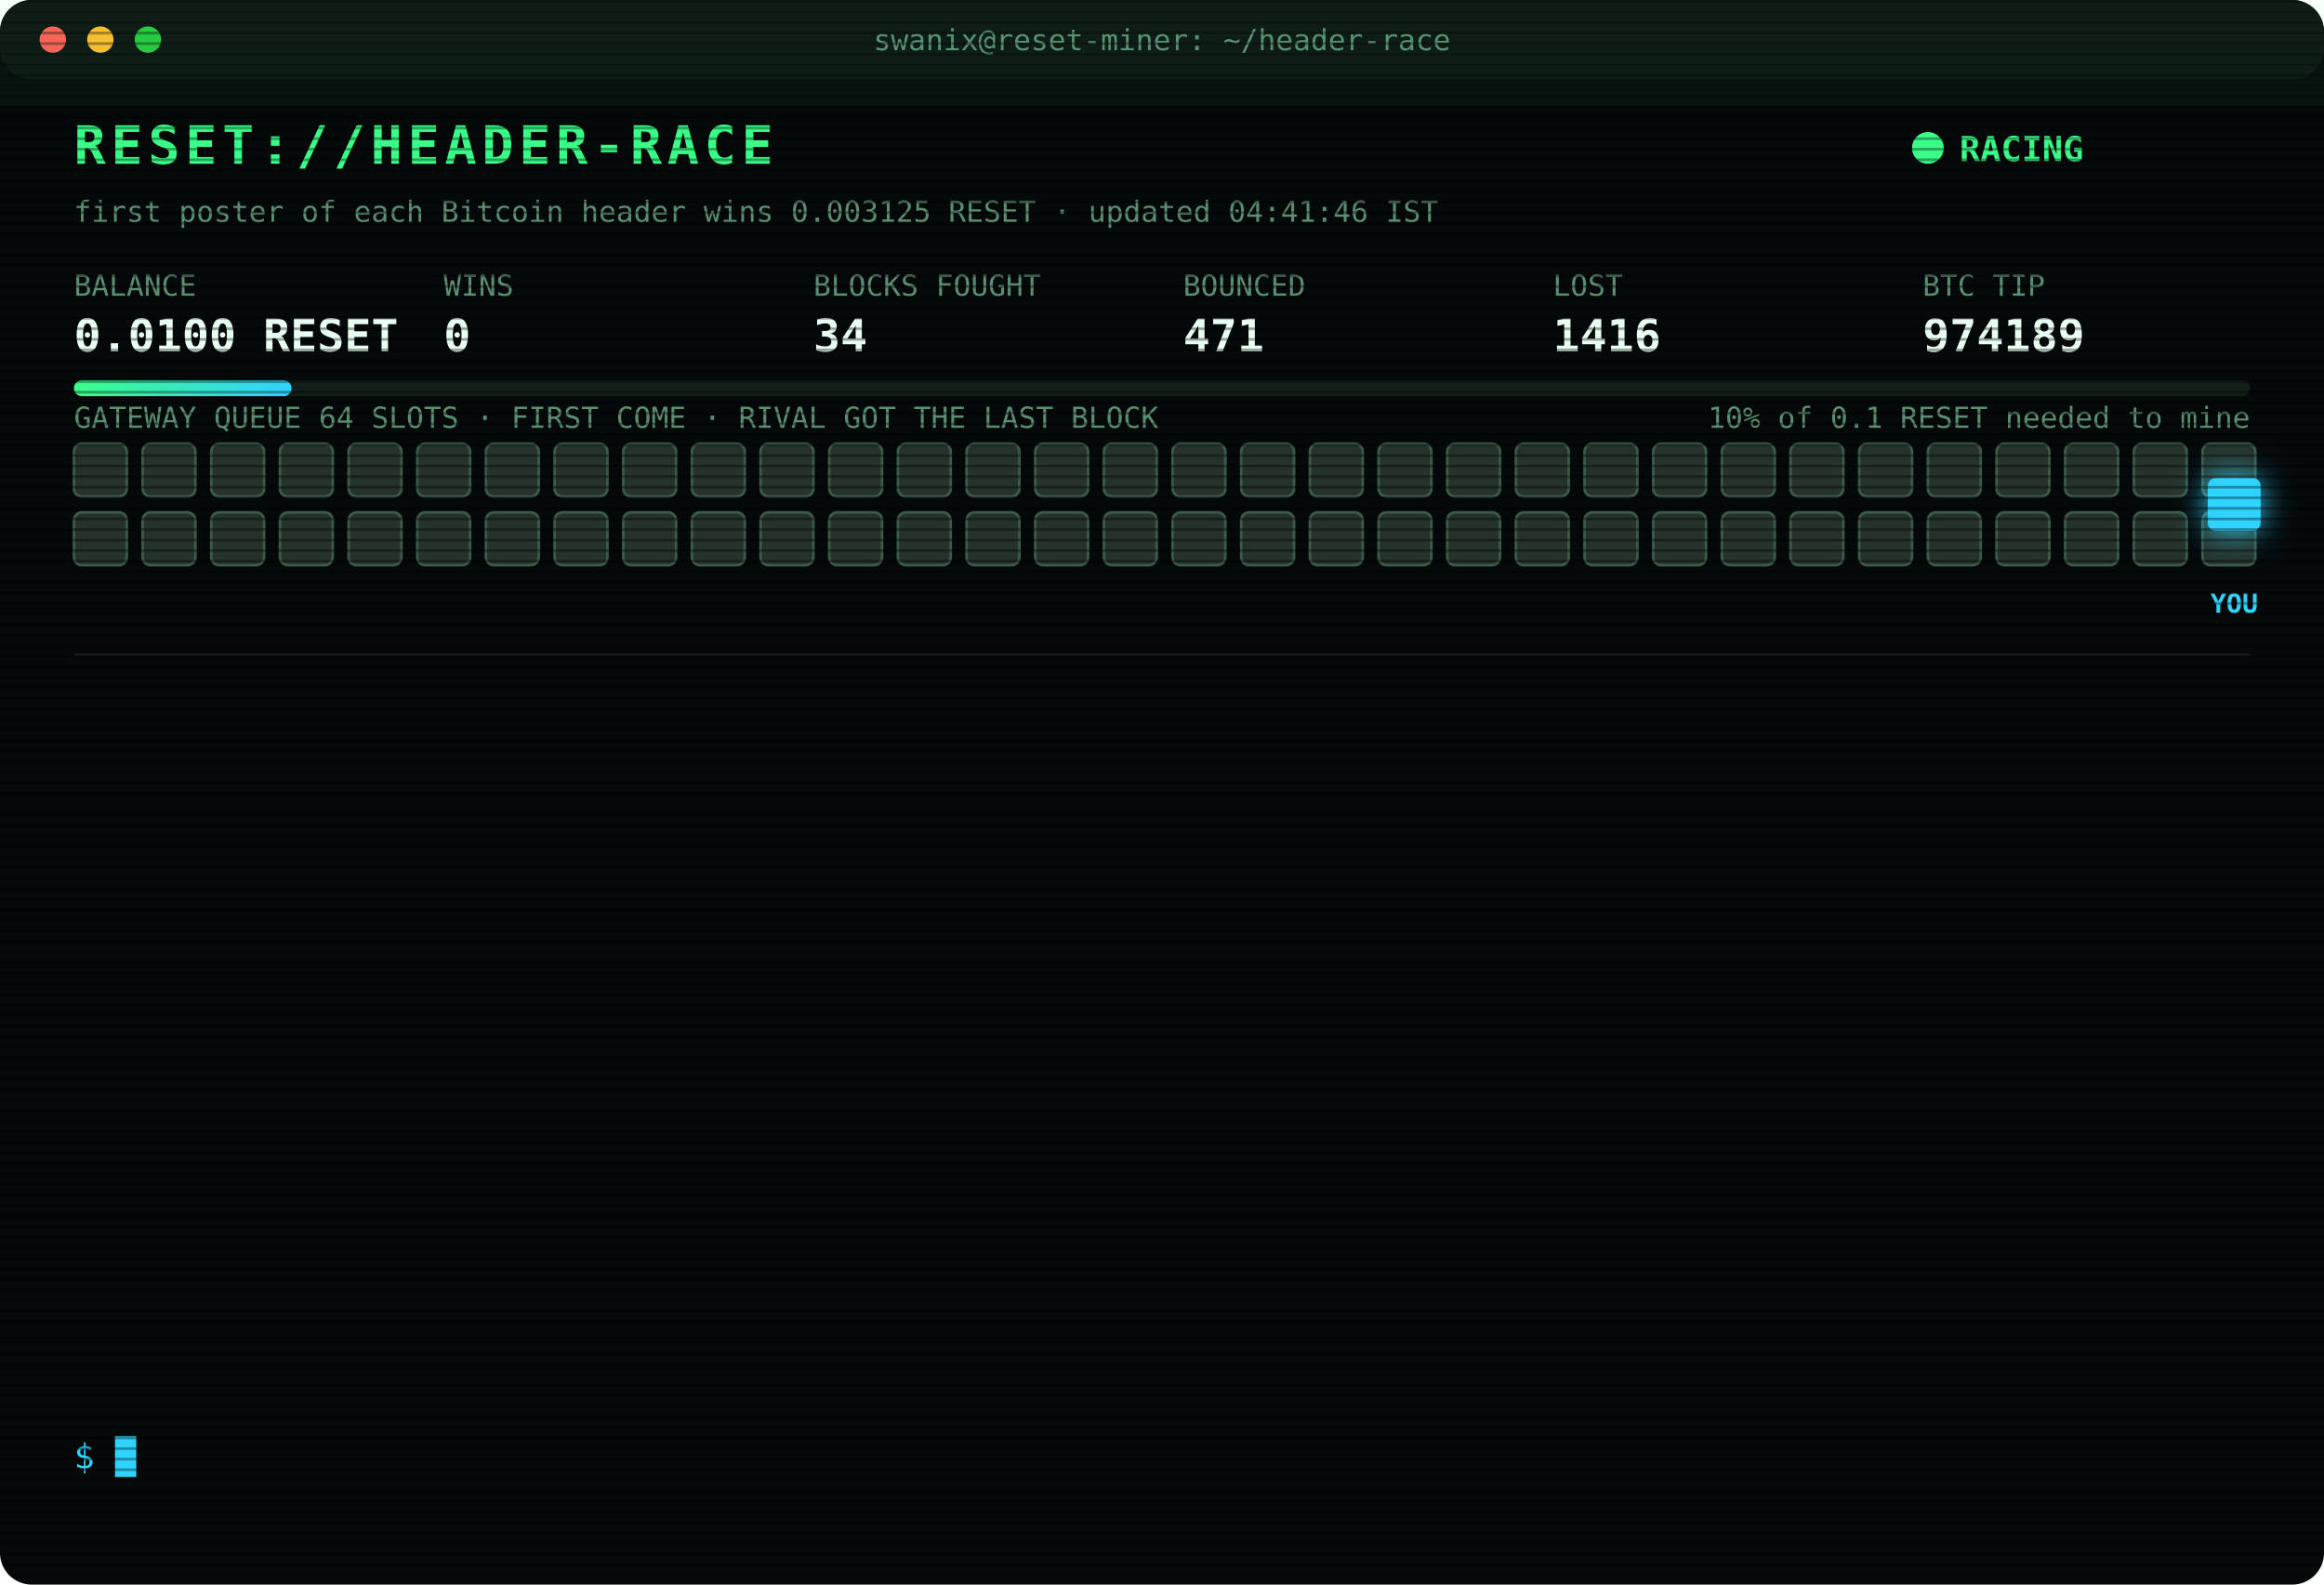
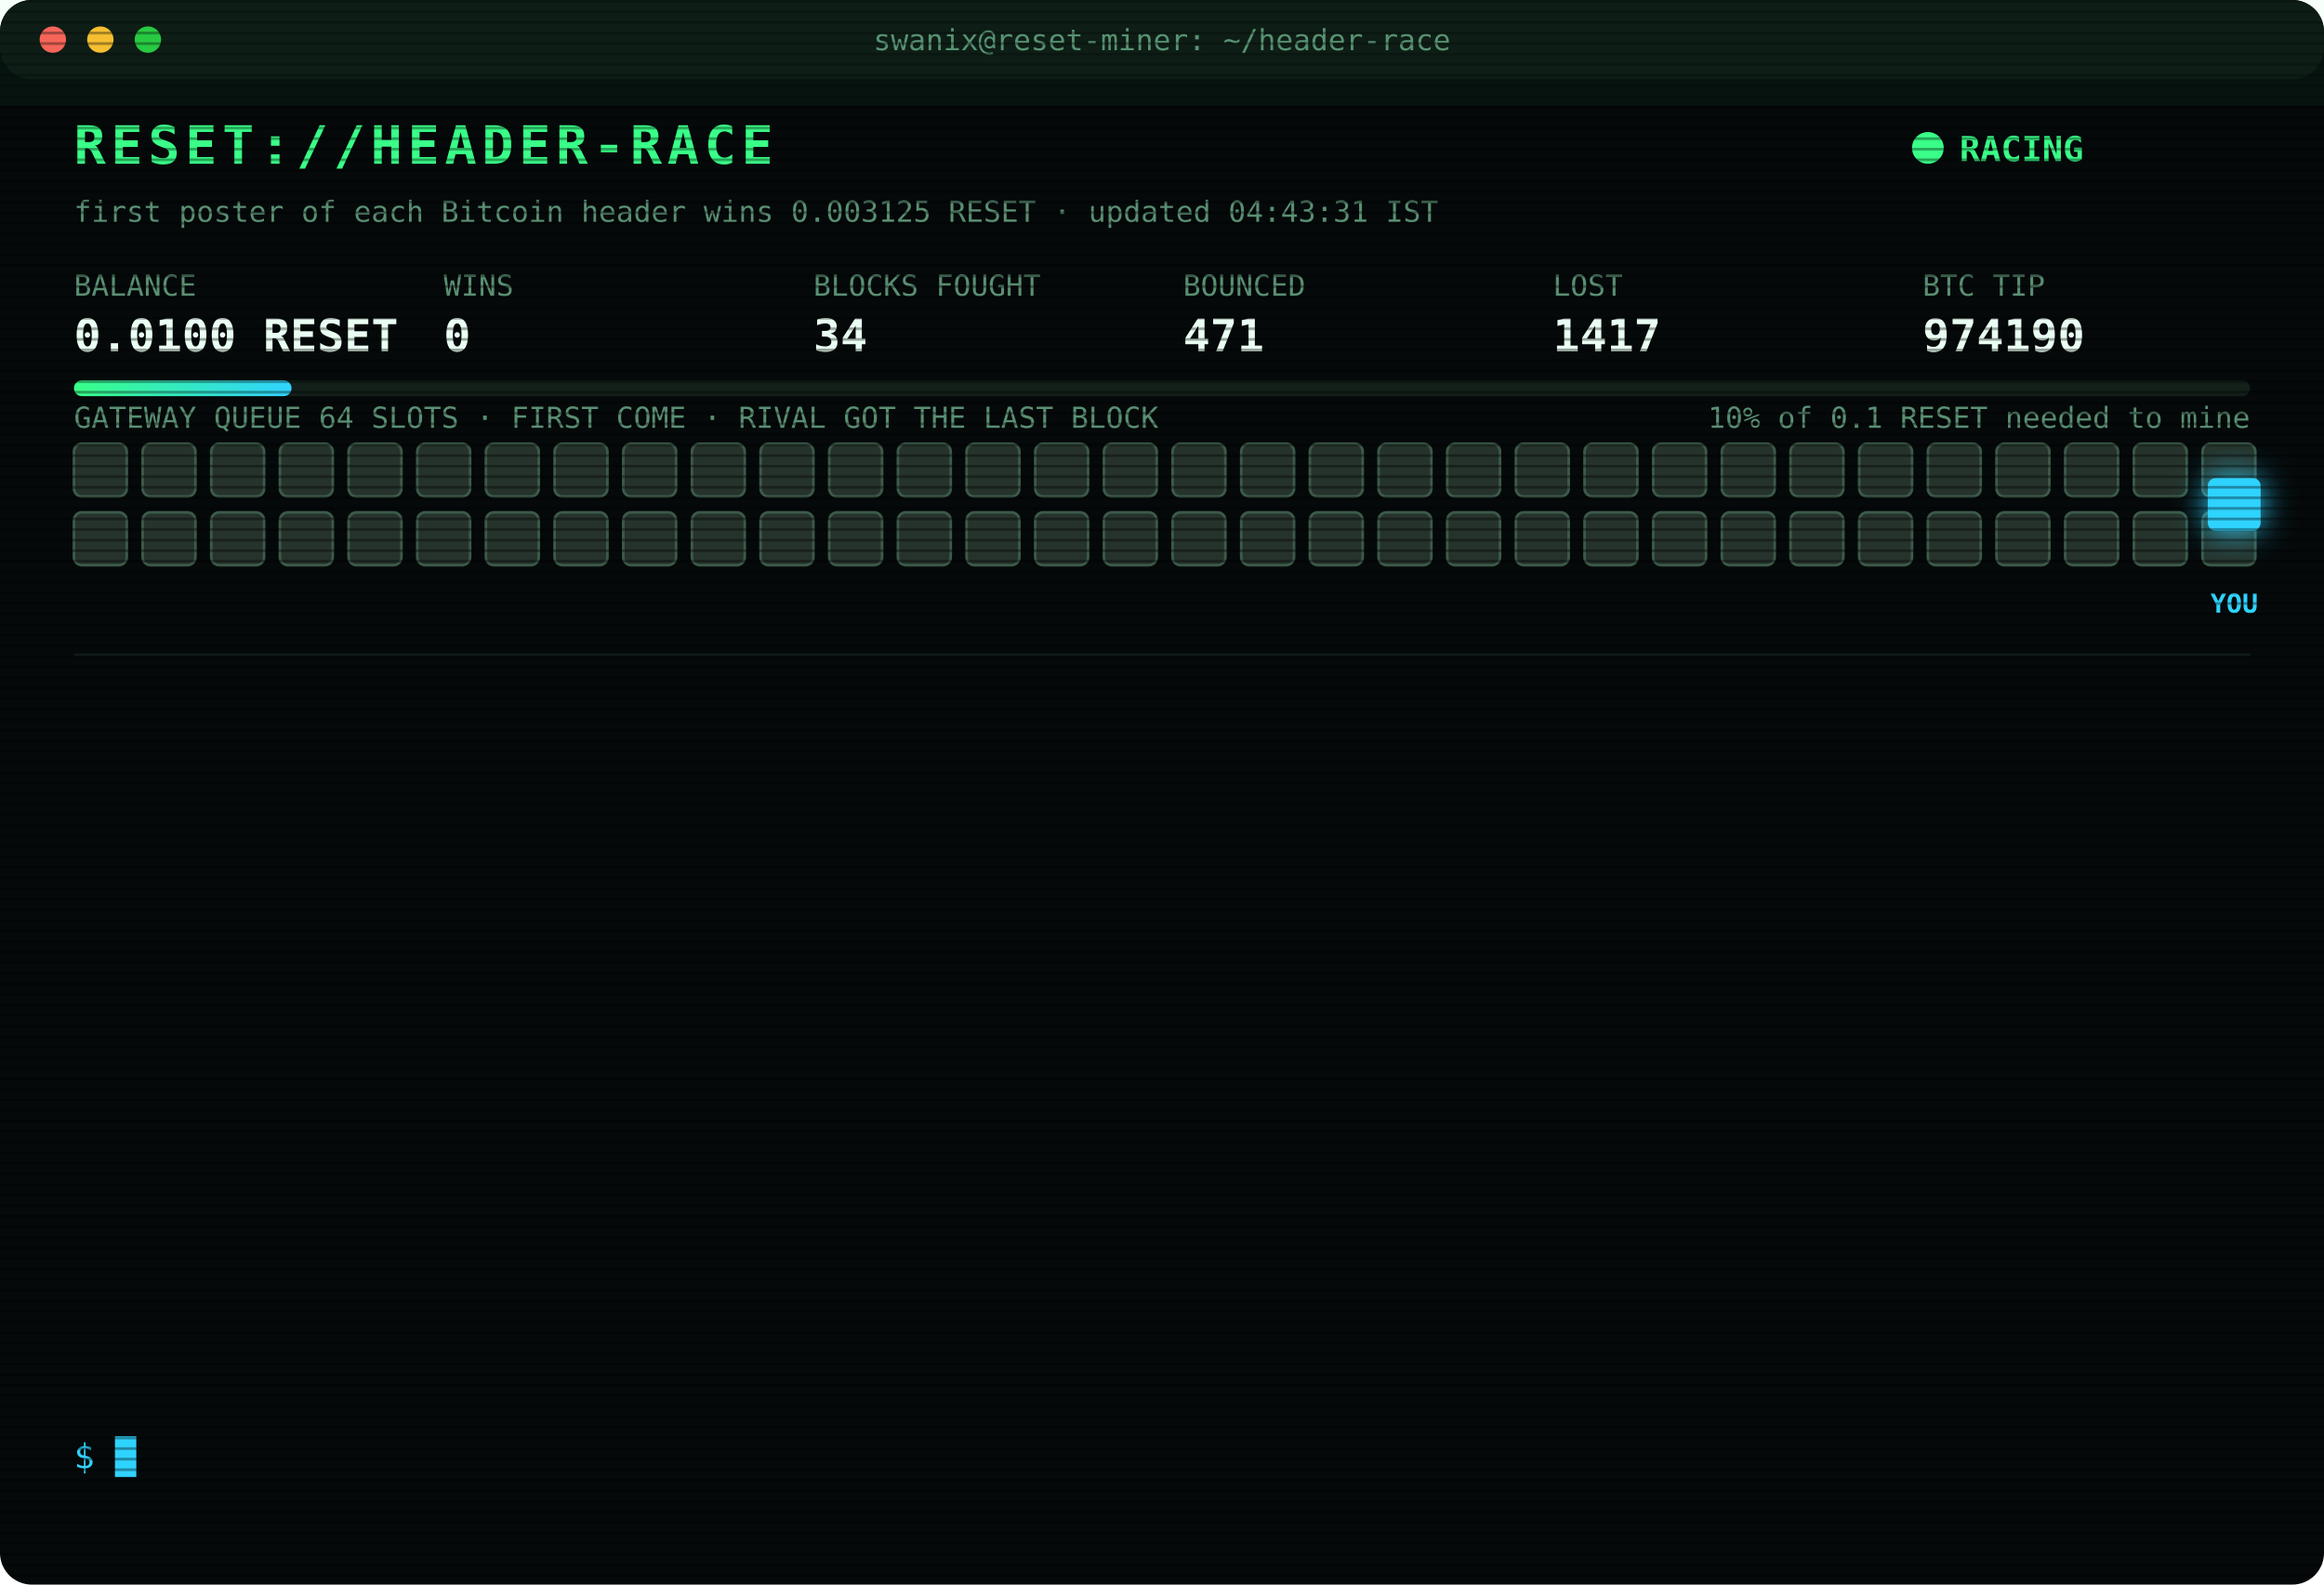
<svg xmlns="http://www.w3.org/2000/svg" width="880" height="600" viewBox="0 0 880 600" font-family="ui-monospace,SFMono-Regular,Menlo,Consolas,monospace">
  <style>
text{font-size:13px;fill:#7CFFB2}
.title{font-size:20px;font-weight:700;fill:#39FF88;letter-spacing:2px;animation:glitch 3s infinite steps(1)}
.sub{fill:#2fd3ff}.k{fill:#5a8f73;font-size:11px}.v{font-size:17px;font-weight:700;fill:#eafff3}
.ts{fill:#3f6b56}.boot{fill:#2fd3ff}.dim{fill:#5a8f73}.bad{fill:#ff4d6d}.warn{fill:#ffd23f}.mag{fill:#ff5cf0}.win{fill:#39FF88;font-weight:700}
.tag{font-size:10px;fill:#2fd3ff;font-weight:700}
.rival{fill:#26332c;stroke:#3c5a49;animation:jam 1.2s infinite alternate}
.idle{fill:#141c18;stroke:#22302a;animation:breathe 4s infinite}
.me{fill:#2fd3ff;filter:drop-shadow(0 0 6px #2fd3ff)}
.hover{animation:nudge 1.1s infinite ease-in-out}.bounce{animation:kick 1.4s infinite}
.ln{opacity:0;animation:in .4s forwards}
.cur{animation:blink 1s infinite steps(1)}
.scan{animation:scan 6s infinite linear}
.led{animation:blink 1.4s infinite}
@keyframes in{from{opacity:0;transform:translateX(-6px)}to{opacity:1;transform:none}}
@keyframes blink{50%{opacity:0}}
@keyframes jam{to{fill:#33463b}}
@keyframes breathe{50%{opacity:.4}}
@keyframes nudge{50%{transform:translateX(-10px)}}
@keyframes kick{0%,100%{transform:none}30%{transform:translateX(-14px)}55%{transform:translateX(10px) translateY(-6px)}}
@keyframes glitch{0%,92%{transform:none}93%{transform:translateX(2px);fill:#ff4d6d}95%{transform:translateX(-2px);fill:#2fd3ff}97%{transform:none}}
@keyframes scan{from{transform:translateY(-40px)}to{transform:translateY(600px)}}
</style>
  <defs>
    <pattern id="sl" width="4" height="4" patternUnits="userSpaceOnUse">
      <rect width="4" height="1" fill="#000" opacity=".35" />
    </pattern>
    <linearGradient id="bar">
      <stop offset="0" stop-color="#39FF88" />
      <stop offset="1" stop-color="#2fd3ff" />
    </linearGradient>
  </defs>
  <rect width="880" height="600" rx="12" fill="#05090a" />
  <rect width="880" height="30" rx="12" fill="#0d1512" />
  <circle cx="20" cy="15" r="5" fill="#ff5f57" />
  <circle cx="38" cy="15" r="5" fill="#febc2e" />
  <circle cx="56" cy="15" r="5" fill="#28c840" />
  <text x="440" y="19" text-anchor="middle" class="k">swanix@reset-miner: ~/header-race</text>
  <text x="28" y="62" class="title">RESET://HEADER-RACE</text>
  <circle class="led" cx="730" cy="56" r="6" fill="#39FF88" />
  <text x="742" y="61" class="win">RACING</text>
-   <text x="28" y="84" class="k">first poster of each Bitcoin header wins 0.003125 RESET · updated 04:41:46 IST</text>
+   <text x="28" y="84" class="k">first poster of each Bitcoin header wins 0.003125 RESET · updated 04:43:31 IST</text>
  <text x="28" y="112" class="k">BALANCE</text>
  <text x="28" y="133" class="v">0.0100 RESET</text>
  <text x="168" y="112" class="k">WINS</text>
  <text x="168" y="133" class="v">0</text>
  <text x="308" y="112" class="k">BLOCKS FOUGHT</text>
  <text x="308" y="133" class="v">34</text>
  <text x="448" y="112" class="k">BOUNCED</text>
  <text x="448" y="133" class="v">471</text>
  <text x="588" y="112" class="k">LOST</text>
-   <text x="588" y="133" class="v">1416</text>
+   <text x="588" y="133" class="v">1417</text>
  <text x="728" y="112" class="k">BTC TIP</text>
-   <text x="728" y="133" class="v">974189</text>
+   <text x="728" y="133" class="v">974190</text>
  <rect x="28" y="144" width="824" height="6" rx="3" fill="#13201a" />
  <rect x="28" y="144" width="82.4" height="6" rx="3" fill="url(#bar)" />
  <text x="852" y="162" text-anchor="end" class="k">10% of 0.1 RESET needed to mine</text>
  <text x="28" y="162" class="k">GATEWAY QUEUE 64 SLOTS · FIRST COME · RIVAL GOT THE LAST BLOCK</text>
  <rect class="rival" x="28" y="168" width="20" height="20" rx="3" style="animation-delay:0.00s" />
  <rect class="rival" x="54" y="168" width="20" height="20" rx="3" style="animation-delay:0.05s" />
  <rect class="rival" x="80" y="168" width="20" height="20" rx="3" style="animation-delay:0.10s" />
  <rect class="rival" x="106" y="168" width="20" height="20" rx="3" style="animation-delay:0.15s" />
  <rect class="rival" x="132" y="168" width="20" height="20" rx="3" style="animation-delay:0.20s" />
  <rect class="rival" x="158" y="168" width="20" height="20" rx="3" style="animation-delay:0.25s" />
  <rect class="rival" x="184" y="168" width="20" height="20" rx="3" style="animation-delay:0.30s" />
  <rect class="rival" x="210" y="168" width="20" height="20" rx="3" style="animation-delay:0.35s" />
  <rect class="rival" x="236" y="168" width="20" height="20" rx="3" style="animation-delay:0.40s" />
  <rect class="rival" x="262" y="168" width="20" height="20" rx="3" style="animation-delay:0.45s" />
  <rect class="rival" x="288" y="168" width="20" height="20" rx="3" style="animation-delay:0.50s" />
  <rect class="rival" x="314" y="168" width="20" height="20" rx="3" style="animation-delay:0.55s" />
  <rect class="rival" x="340" y="168" width="20" height="20" rx="3" style="animation-delay:0.60s" />
  <rect class="rival" x="366" y="168" width="20" height="20" rx="3" style="animation-delay:0.65s" />
  <rect class="rival" x="392" y="168" width="20" height="20" rx="3" style="animation-delay:0.70s" />
  <rect class="rival" x="418" y="168" width="20" height="20" rx="3" style="animation-delay:0.75s" />
  <rect class="rival" x="444" y="168" width="20" height="20" rx="3" style="animation-delay:0.80s" />
  <rect class="rival" x="470" y="168" width="20" height="20" rx="3" style="animation-delay:0.85s" />
  <rect class="rival" x="496" y="168" width="20" height="20" rx="3" style="animation-delay:0.90s" />
  <rect class="rival" x="522" y="168" width="20" height="20" rx="3" style="animation-delay:0.95s" />
  <rect class="rival" x="548" y="168" width="20" height="20" rx="3" style="animation-delay:1.00s" />
  <rect class="rival" x="574" y="168" width="20" height="20" rx="3" style="animation-delay:1.05s" />
  <rect class="rival" x="600" y="168" width="20" height="20" rx="3" style="animation-delay:1.10s" />
  <rect class="rival" x="626" y="168" width="20" height="20" rx="3" style="animation-delay:1.15s" />
  <rect class="rival" x="652" y="168" width="20" height="20" rx="3" style="animation-delay:1.20s" />
  <rect class="rival" x="678" y="168" width="20" height="20" rx="3" style="animation-delay:1.25s" />
  <rect class="rival" x="704" y="168" width="20" height="20" rx="3" style="animation-delay:1.30s" />
  <rect class="rival" x="730" y="168" width="20" height="20" rx="3" style="animation-delay:1.35s" />
  <rect class="rival" x="756" y="168" width="20" height="20" rx="3" style="animation-delay:1.40s" />
  <rect class="rival" x="782" y="168" width="20" height="20" rx="3" style="animation-delay:1.45s" />
  <rect class="rival" x="808" y="168" width="20" height="20" rx="3" style="animation-delay:1.50s" />
  <rect class="rival" x="834" y="168" width="20" height="20" rx="3" style="animation-delay:1.55s" />
  <rect class="rival" x="28" y="194" width="20" height="20" rx="3" style="animation-delay:1.60s" />
  <rect class="rival" x="54" y="194" width="20" height="20" rx="3" style="animation-delay:1.65s" />
  <rect class="rival" x="80" y="194" width="20" height="20" rx="3" style="animation-delay:1.70s" />
  <rect class="rival" x="106" y="194" width="20" height="20" rx="3" style="animation-delay:1.75s" />
  <rect class="rival" x="132" y="194" width="20" height="20" rx="3" style="animation-delay:1.80s" />
  <rect class="rival" x="158" y="194" width="20" height="20" rx="3" style="animation-delay:1.85s" />
  <rect class="rival" x="184" y="194" width="20" height="20" rx="3" style="animation-delay:1.90s" />
  <rect class="rival" x="210" y="194" width="20" height="20" rx="3" style="animation-delay:1.95s" />
  <rect class="rival" x="236" y="194" width="20" height="20" rx="3" style="animation-delay:2.00s" />
  <rect class="rival" x="262" y="194" width="20" height="20" rx="3" style="animation-delay:2.05s" />
  <rect class="rival" x="288" y="194" width="20" height="20" rx="3" style="animation-delay:2.10s" />
  <rect class="rival" x="314" y="194" width="20" height="20" rx="3" style="animation-delay:2.15s" />
  <rect class="rival" x="340" y="194" width="20" height="20" rx="3" style="animation-delay:2.20s" />
  <rect class="rival" x="366" y="194" width="20" height="20" rx="3" style="animation-delay:2.25s" />
  <rect class="rival" x="392" y="194" width="20" height="20" rx="3" style="animation-delay:2.30s" />
  <rect class="rival" x="418" y="194" width="20" height="20" rx="3" style="animation-delay:2.35s" />
  <rect class="rival" x="444" y="194" width="20" height="20" rx="3" style="animation-delay:2.40s" />
  <rect class="rival" x="470" y="194" width="20" height="20" rx="3" style="animation-delay:2.45s" />
  <rect class="rival" x="496" y="194" width="20" height="20" rx="3" style="animation-delay:2.50s" />
  <rect class="rival" x="522" y="194" width="20" height="20" rx="3" style="animation-delay:2.55s" />
  <rect class="rival" x="548" y="194" width="20" height="20" rx="3" style="animation-delay:2.60s" />
  <rect class="rival" x="574" y="194" width="20" height="20" rx="3" style="animation-delay:2.65s" />
  <rect class="rival" x="600" y="194" width="20" height="20" rx="3" style="animation-delay:2.70s" />
  <rect class="rival" x="626" y="194" width="20" height="20" rx="3" style="animation-delay:2.75s" />
  <rect class="rival" x="652" y="194" width="20" height="20" rx="3" style="animation-delay:2.80s" />
  <rect class="rival" x="678" y="194" width="20" height="20" rx="3" style="animation-delay:2.85s" />
  <rect class="rival" x="704" y="194" width="20" height="20" rx="3" style="animation-delay:2.90s" />
  <rect class="rival" x="730" y="194" width="20" height="20" rx="3" style="animation-delay:2.95s" />
  <rect class="rival" x="756" y="194" width="20" height="20" rx="3" style="animation-delay:3.00s" />
  <rect class="rival" x="782" y="194" width="20" height="20" rx="3" style="animation-delay:3.05s" />
  <rect class="rival" x="808" y="194" width="20" height="20" rx="3" style="animation-delay:3.10s" />
  <rect class="rival" x="834" y="194" width="20" height="20" rx="3" style="animation-delay:3.15s" />
  <g class="hover">
    <rect class="me" x="836" y="181" width="20" height="20" rx="3" />
    <text class="tag" x="846" y="232" text-anchor="middle">YOU</text>
  </g>
  <line x1="28" x2="852" y1="248" y2="248" stroke="#13201a" />
  <g class="ln" style="animation-delay:0.40s">
-     <text x="28" y="270" class="ts">02:56:12</text>
-     <text x="104" y="270" class="bad">[LOST] #974179 taken by a rival miner</text>
+     <text x="28" y="270" class="ts">03:00:50</text>
+     <text x="104" y="270" class="bad">[LOST] #974180 taken by a rival miner</text>
  </g>
  <g class="ln" style="animation-delay:0.65s">
-     <text x="28" y="292" class="ts">03:00:50</text>
-     <text x="104" y="292" class="bad">[LOST] #974180 taken by a rival miner</text>
+     <text x="28" y="292" class="ts">03:10:32</text>
+     <text x="104" y="292" class="dim">[STINT END] calls 789 · wins 0</text>
  </g>
  <g class="ln" style="animation-delay:0.90s">
-     <text x="28" y="314" class="ts">03:10:32</text>
-     <text x="104" y="314" class="dim">[STINT END] calls 789 · wins 0</text>
+     <text x="28" y="314" class="ts">03:15:27</text>
+     <text x="104" y="314" class="boot">[BOOT] racer v3 online · 3 feeds · stint 340m</text>
  </g>
  <g class="ln" style="animation-delay:1.15s">
-     <text x="28" y="336" class="ts">03:15:27</text>
-     <text x="104" y="336" class="boot">[BOOT] racer v3 online · 3 feeds · stint 340m</text>
+     <text x="28" y="336" class="ts">03:18:47</text>
+     <text x="104" y="336" class="bad">[LOST] #974181 taken by a rival miner</text>
  </g>
  <g class="ln" style="animation-delay:1.40s">
-     <text x="28" y="358" class="ts">03:18:47</text>
-     <text x="104" y="358" class="bad">[LOST] #974181 taken by a rival miner</text>
+     <text x="28" y="358" class="ts">03:31:38</text>
+     <text x="104" y="358" class="bad">[LOST] #974182 taken by a rival miner</text>
  </g>
  <g class="ln" style="animation-delay:1.65s">
-     <text x="28" y="380" class="ts">03:31:38</text>
-     <text x="104" y="380" class="bad">[LOST] #974182 taken by a rival miner</text>
+     <text x="28" y="380" class="ts">03:45:15</text>
+     <text x="104" y="380" class="bad">[LOST] #974183 taken by a rival miner</text>
  </g>
  <g class="ln" style="animation-delay:1.90s">
-     <text x="28" y="402" class="ts">03:45:15</text>
-     <text x="104" y="402" class="bad">[LOST] #974183 taken by a rival miner</text>
+     <text x="28" y="402" class="ts">03:46:13</text>
+     <text x="104" y="402" class="bad">[LOST] #974184 taken by a rival miner</text>
  </g>
  <g class="ln" style="animation-delay:2.15s">
-     <text x="28" y="424" class="ts">03:46:13</text>
-     <text x="104" y="424" class="bad">[LOST] #974184 taken by a rival miner</text>
+     <text x="28" y="424" class="ts">03:59:48</text>
+     <text x="104" y="424" class="bad">[LOST] #974185 taken by a rival miner</text>
  </g>
  <g class="ln" style="animation-delay:2.40s">
-     <text x="28" y="446" class="ts">03:59:48</text>
-     <text x="104" y="446" class="bad">[LOST] #974185 taken by a rival miner</text>
+     <text x="28" y="446" class="ts">04:05:19</text>
+     <text x="104" y="446" class="bad">[LOST] #974186 taken by a rival miner</text>
  </g>
  <g class="ln" style="animation-delay:2.65s">
-     <text x="28" y="468" class="ts">04:05:19</text>
-     <text x="104" y="468" class="bad">[LOST] #974186 taken by a rival miner</text>
+     <text x="28" y="468" class="ts">04:13:27</text>
+     <text x="104" y="468" class="bad">[LOST] #974187 taken by a rival miner</text>
  </g>
  <g class="ln" style="animation-delay:2.90s">
-     <text x="28" y="490" class="ts">04:13:27</text>
-     <text x="104" y="490" class="bad">[LOST] #974187 taken by a rival miner</text>
+     <text x="28" y="490" class="ts">04:16:40</text>
+     <text x="104" y="490" class="bad">[LOST] #974188 taken by a rival miner</text>
  </g>
  <g class="ln" style="animation-delay:3.15s">
-     <text x="28" y="512" class="ts">04:16:40</text>
-     <text x="104" y="512" class="bad">[LOST] #974188 taken by a rival miner</text>
+     <text x="28" y="512" class="ts">04:41:46</text>
+     <text x="104" y="512" class="bad">[LOST] #974189 taken by a rival miner</text>
  </g>
  <g class="ln" style="animation-delay:3.40s">
-     <text x="28" y="534" class="ts">04:41:46</text>
-     <text x="104" y="534" class="bad">[LOST] #974189 taken by a rival miner</text>
+     <text x="28" y="534" class="ts">04:43:31</text>
+     <text x="104" y="534" class="bad">[LOST] #974190 taken by a rival miner</text>
  </g>
  <text x="28" y="556" class="sub">$ <tspan class="cur">█</tspan>
  </text>
  <rect width="880" height="600" rx="12" fill="url(#sl)" pointer-events="none" />
  <rect class="scan" width="880" height="40" fill="#39FF88" opacity=".04" />
</svg>
